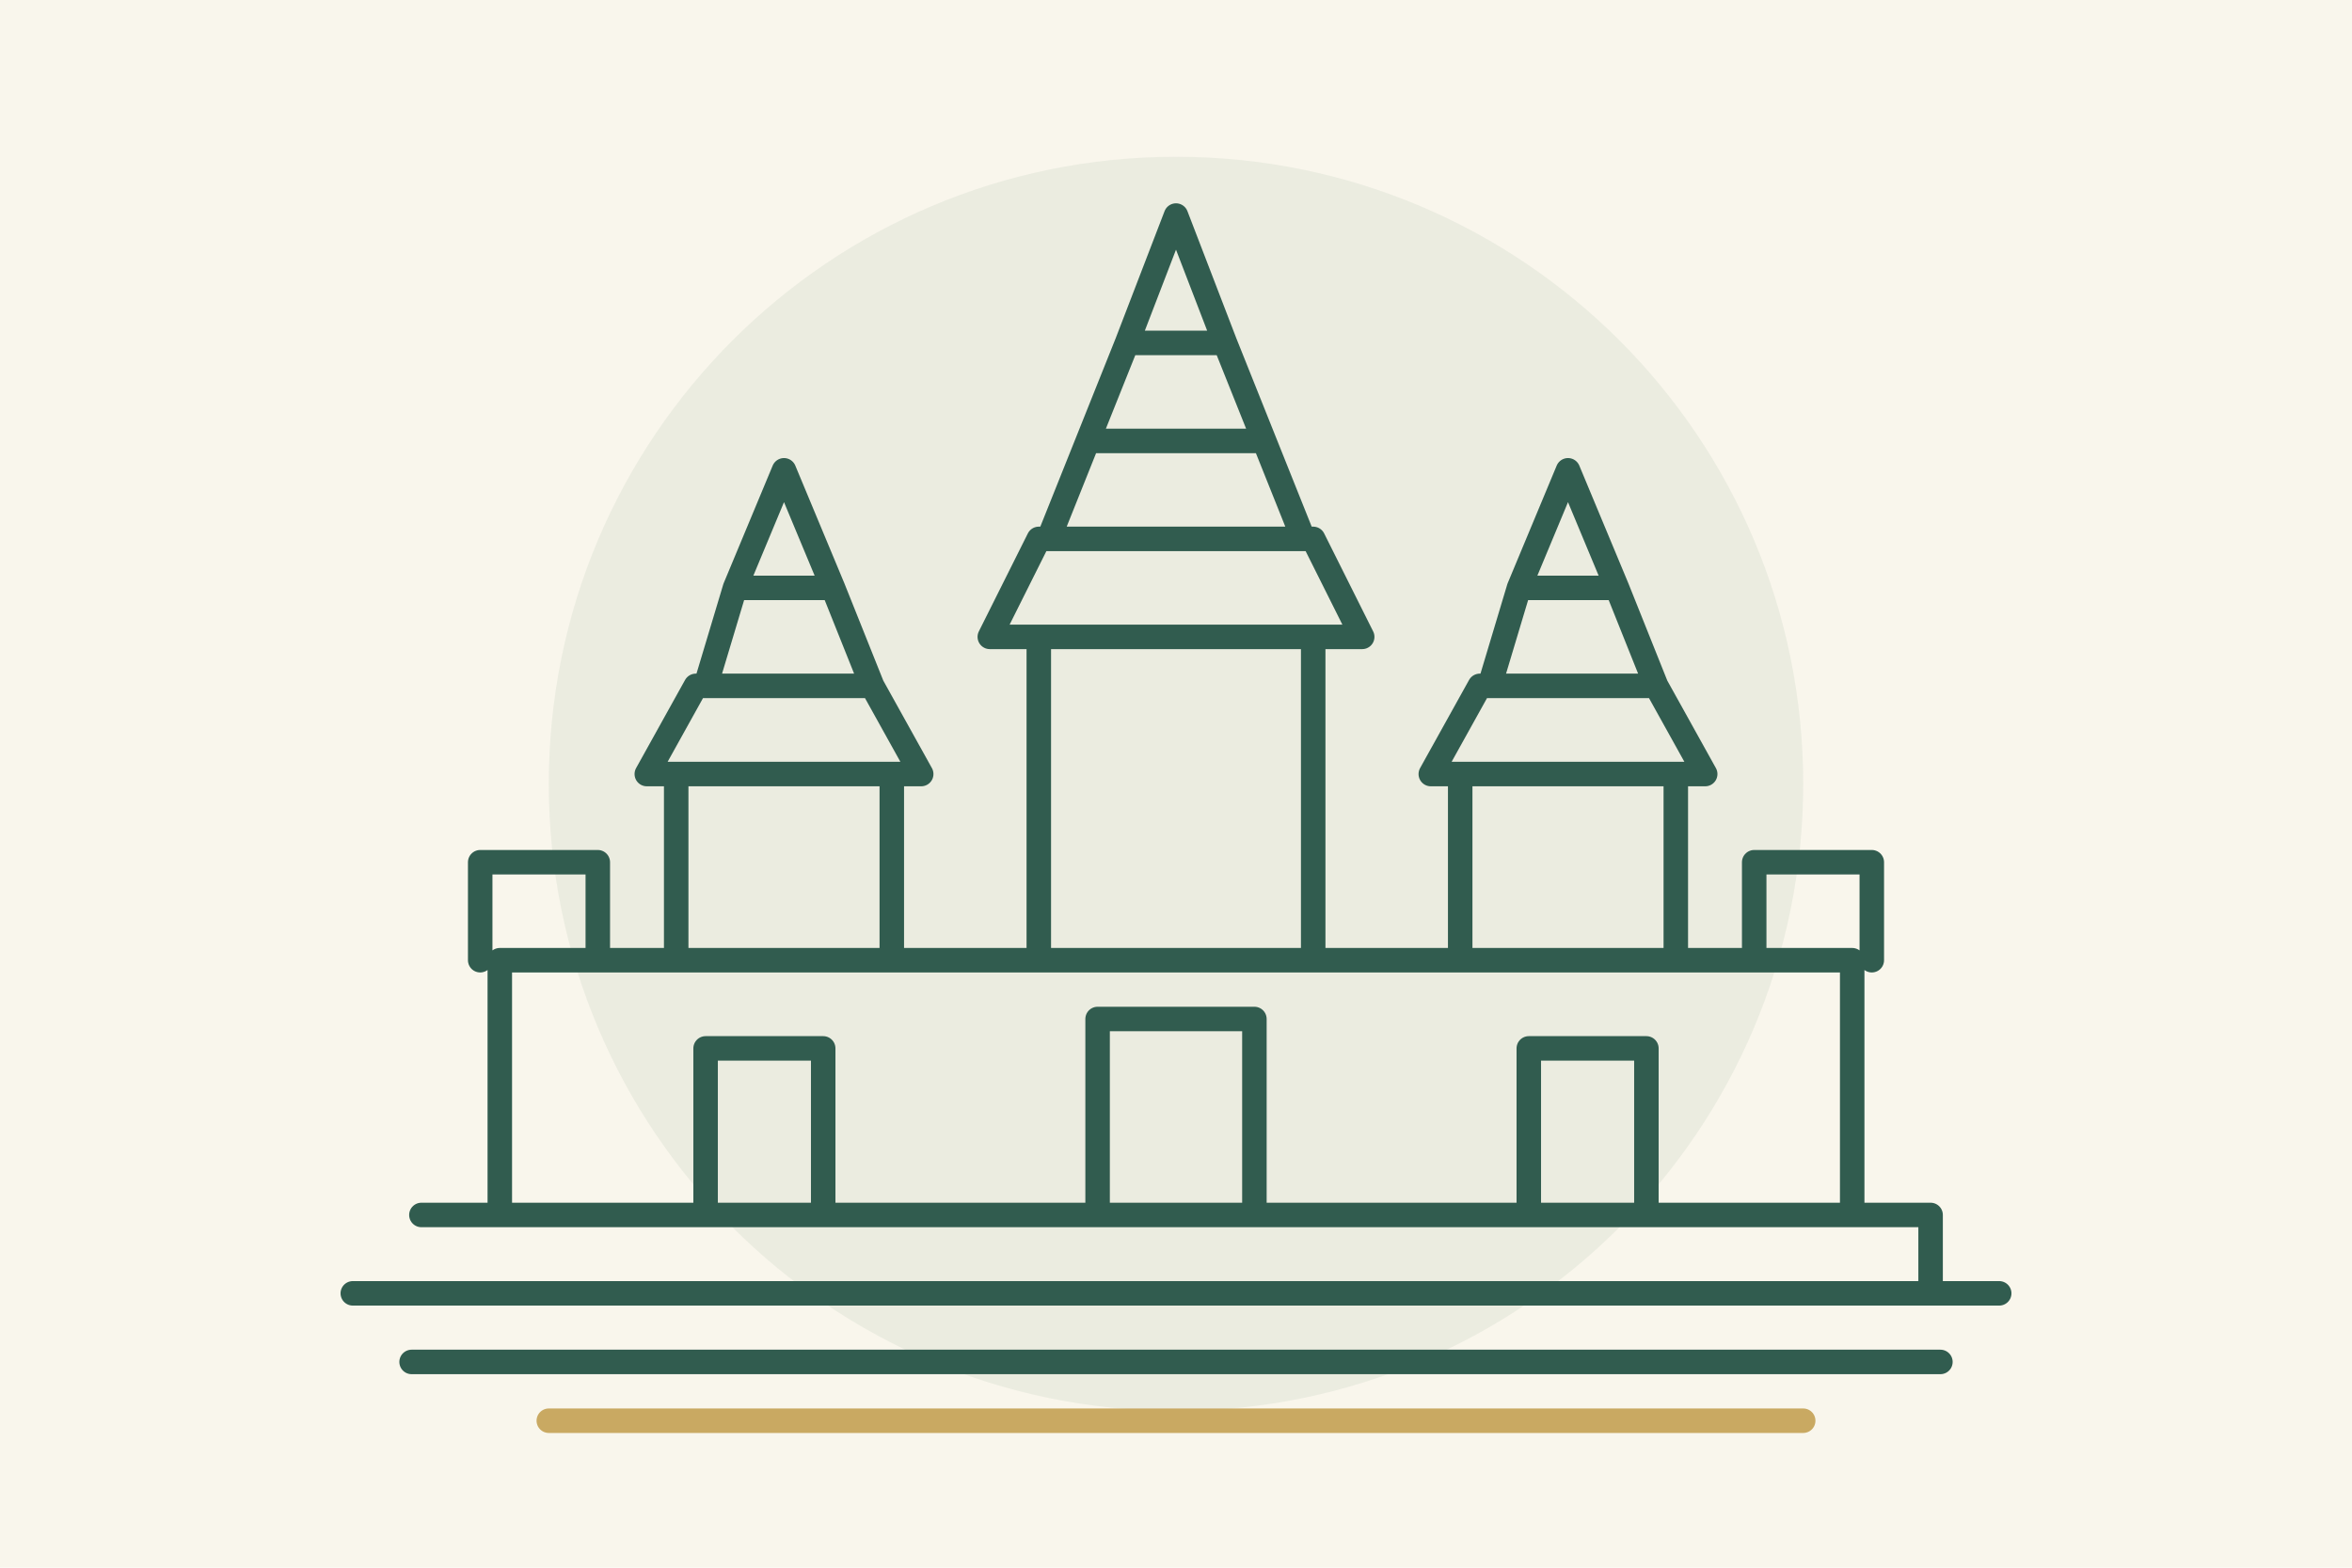
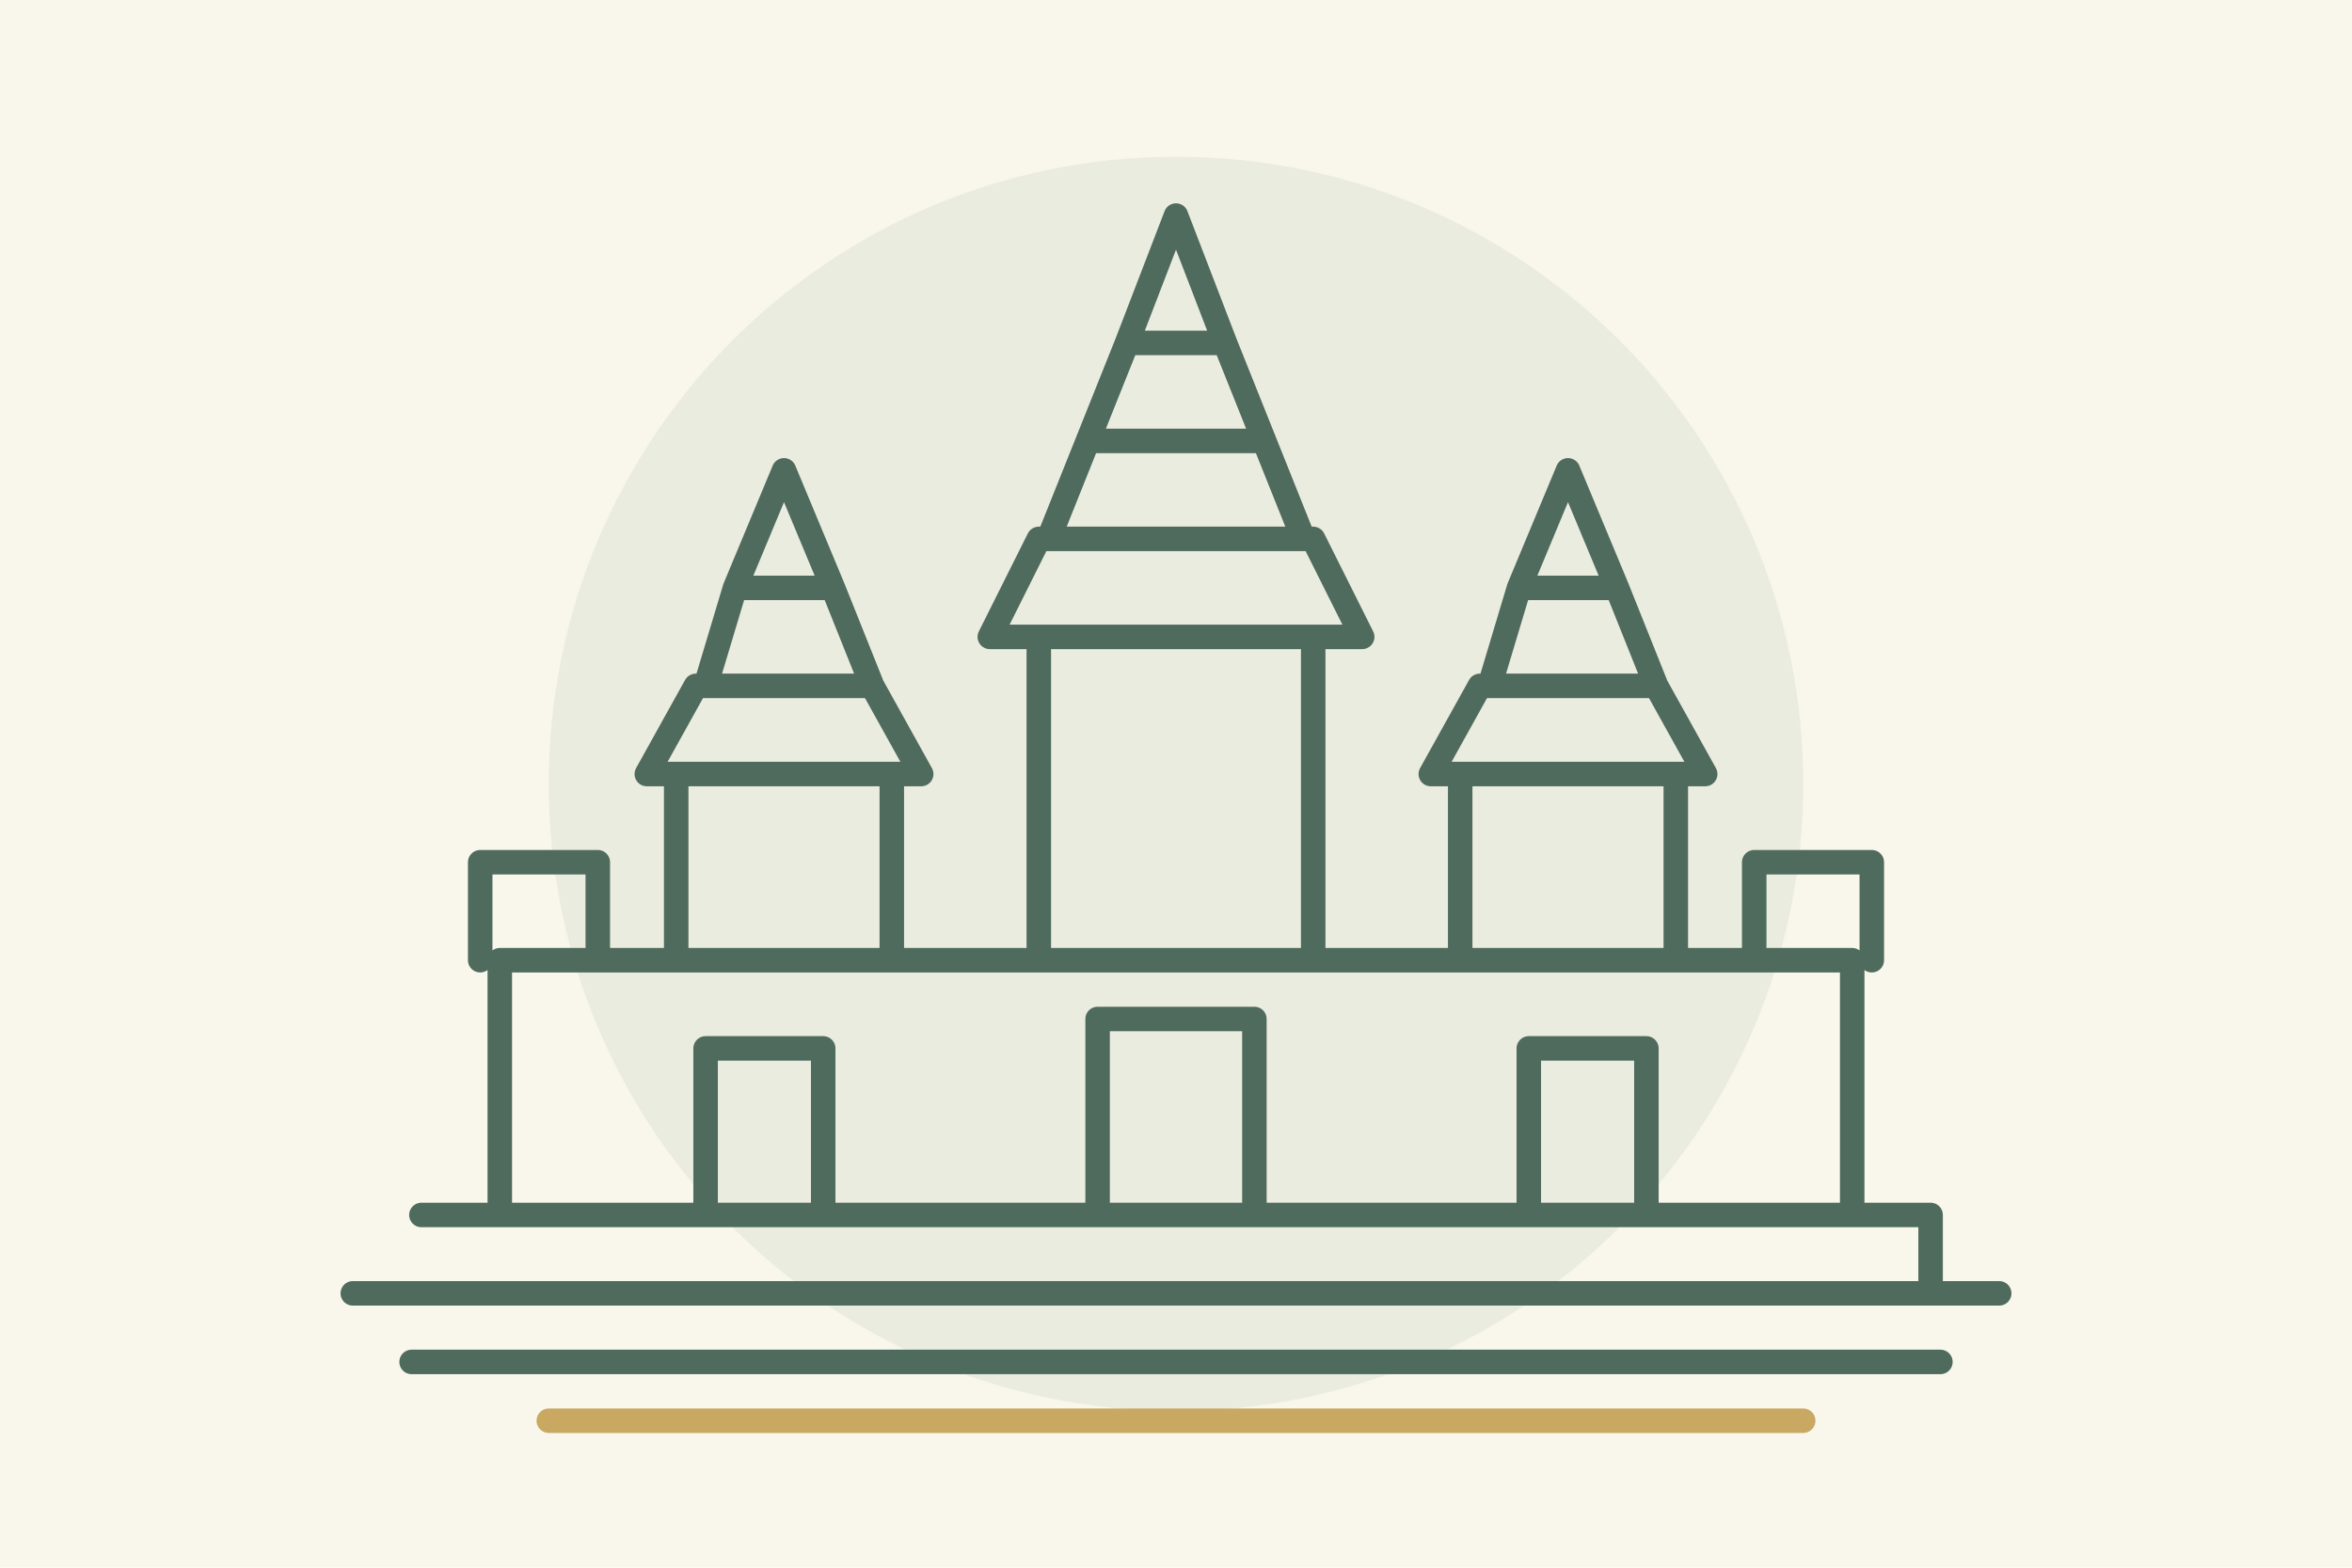
<svg xmlns="http://www.w3.org/2000/svg" viewBox="0 0 240 160">
  <rect width="240" height="160" fill="#F9F6EC" />
  <circle cx="120" cy="80" r="64" fill="#6B8F72" opacity=".10" />
-   <g fill="none" stroke="#315C4F" stroke-width="2.5" stroke-linejoin="round" stroke-linecap="round">
+   <g fill="none" stroke="#4F6B5D" stroke-width="2.5" stroke-linejoin="round" stroke-linecap="round">
    <path d="M36 132h168M43 124h154v8M51 124V98h138v26M69 98V79h22v19m58 0V79h22v19M106 98V65h28v33M101 65h38l-5-10h-28l-5 10Zm6-10 4-10h18l4 10m-22-10 4-10h10l4 10m-14-10 5-13 5 13M66 79h28l-5-9H71l-5 9Zm6-9 3-10h10l4 10m-14-10 5-12 5 12M146 79h28l-5-9h-18l-5 9Zm6-9 3-10h10l4 10m-14-10 5-12 5 12M61 98V88H49v10m130 0V88h12v10M112 124v-20h16v20M72 124v-17h12v17m72 0v-17h12v17M42 139h156" />
    <path stroke="#C9A962" d="M56 145h128" />
  </g>
</svg>
